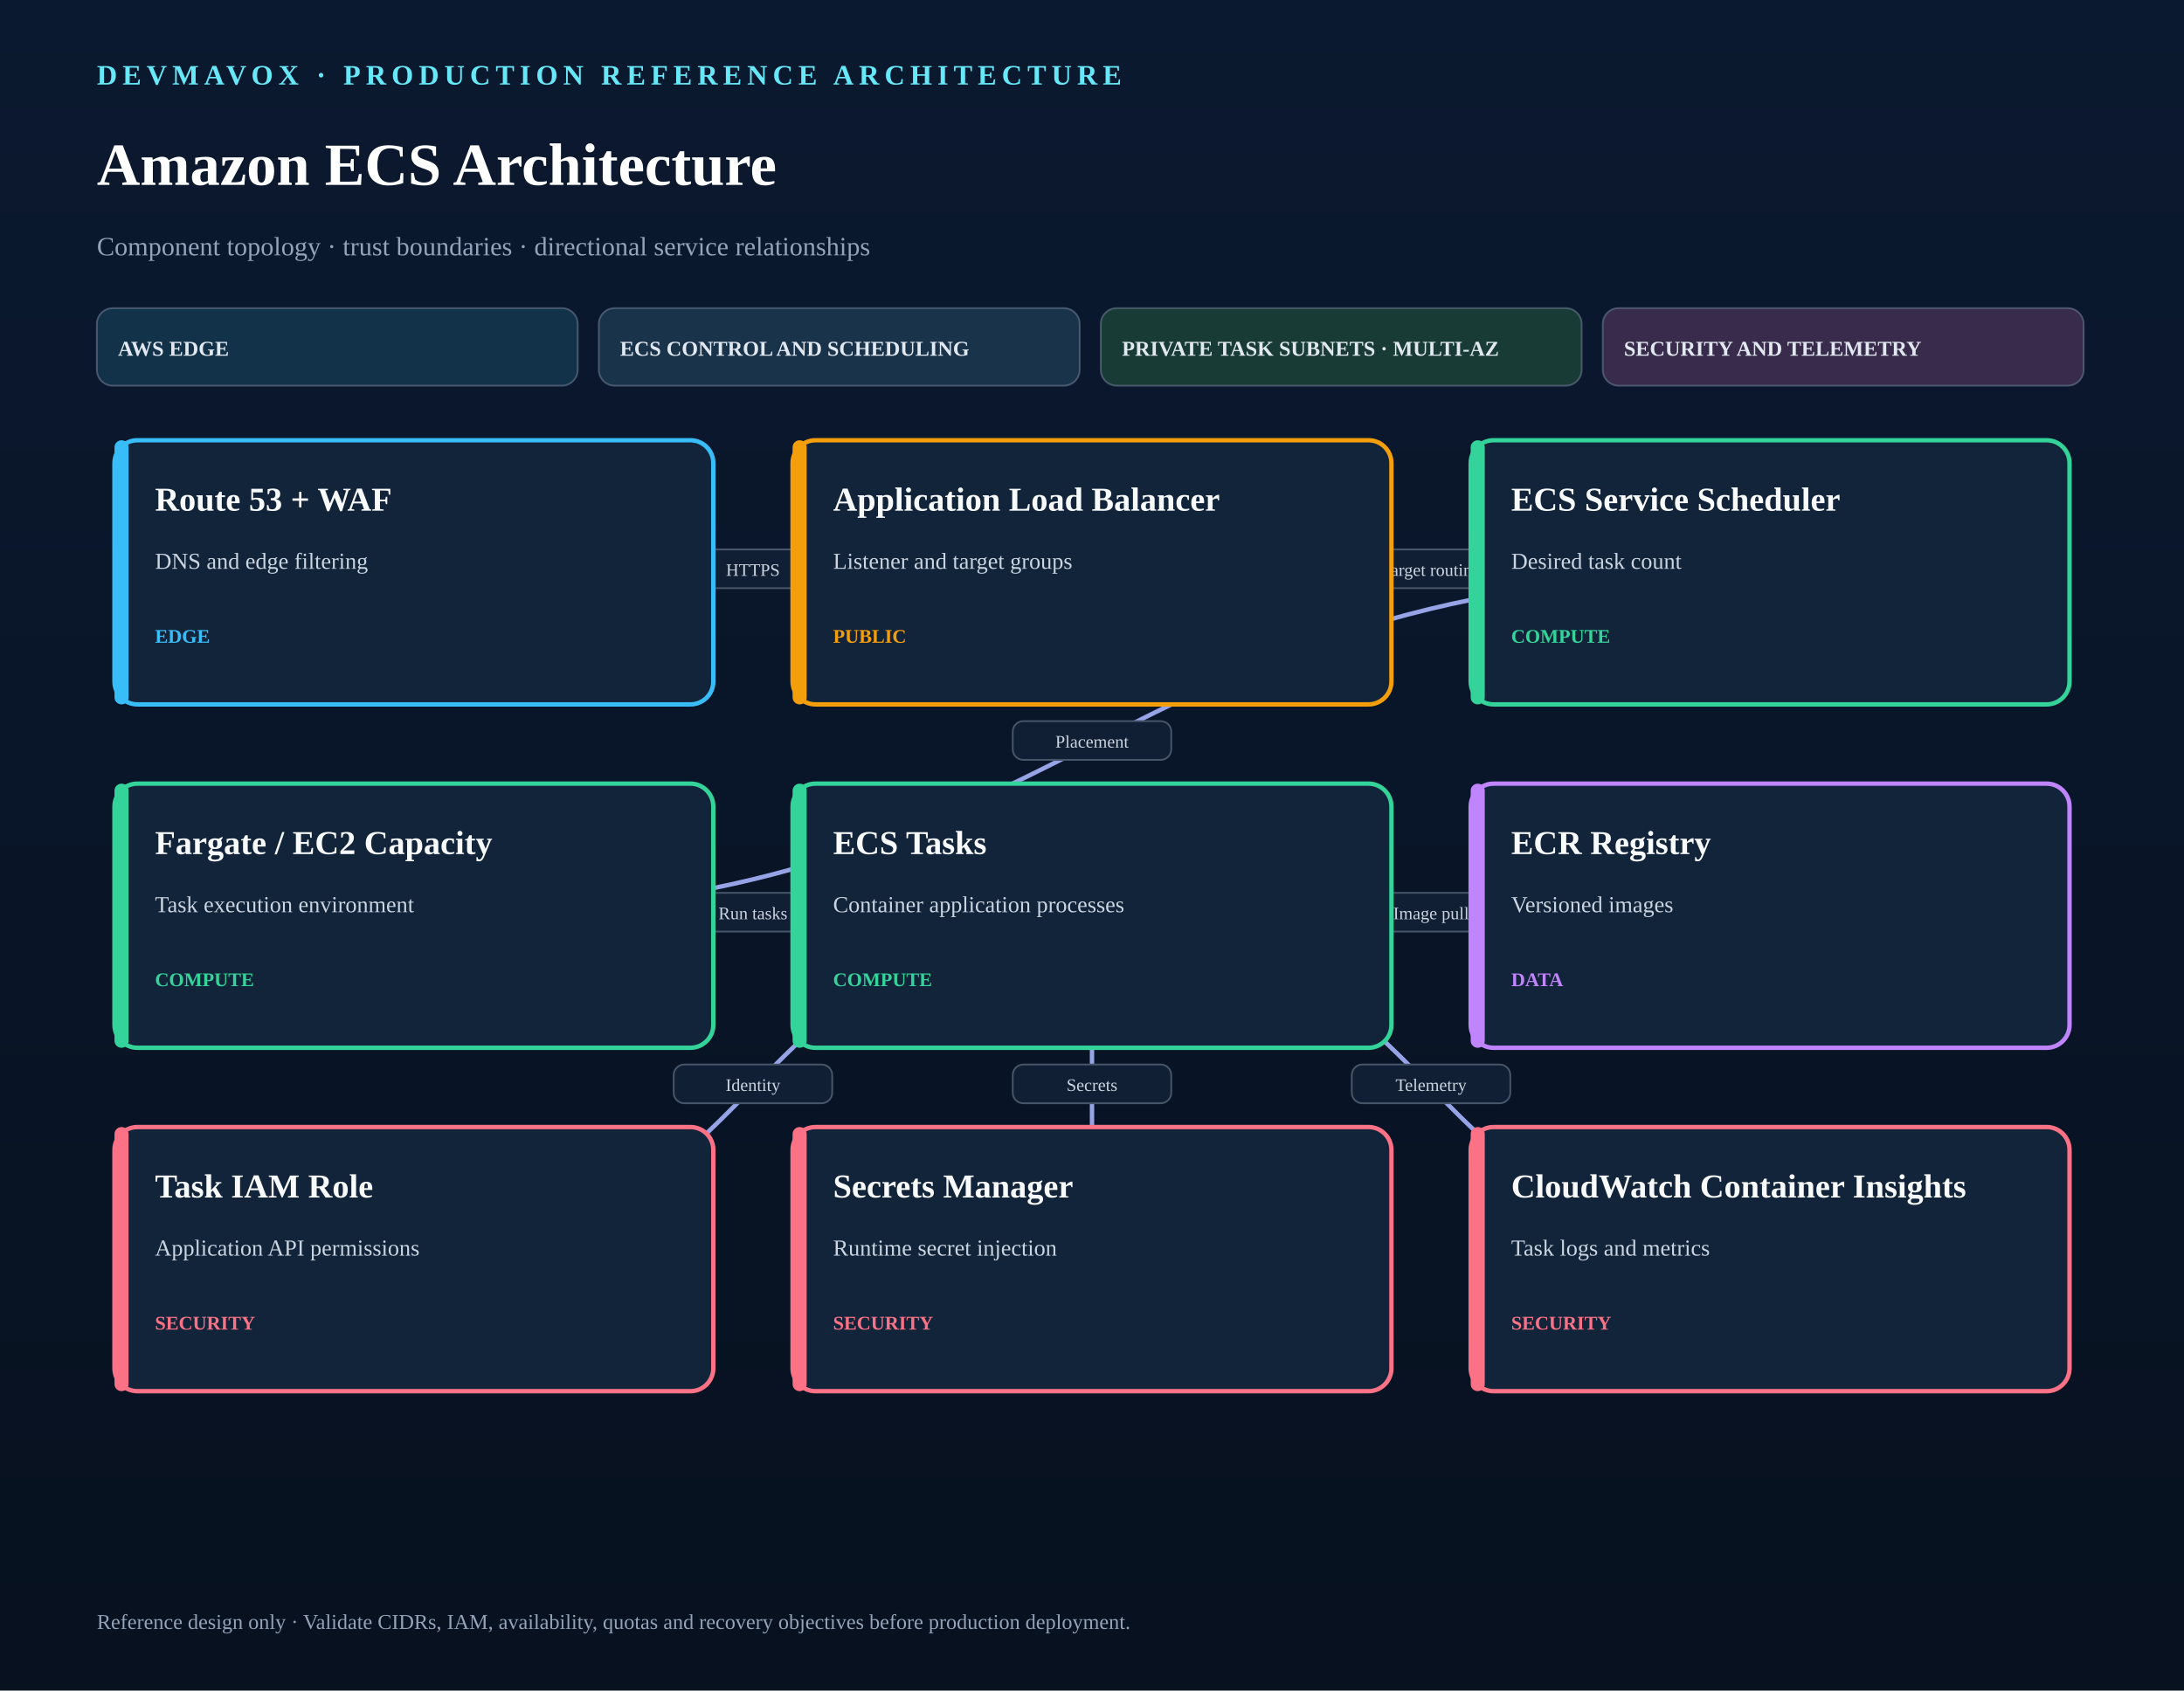
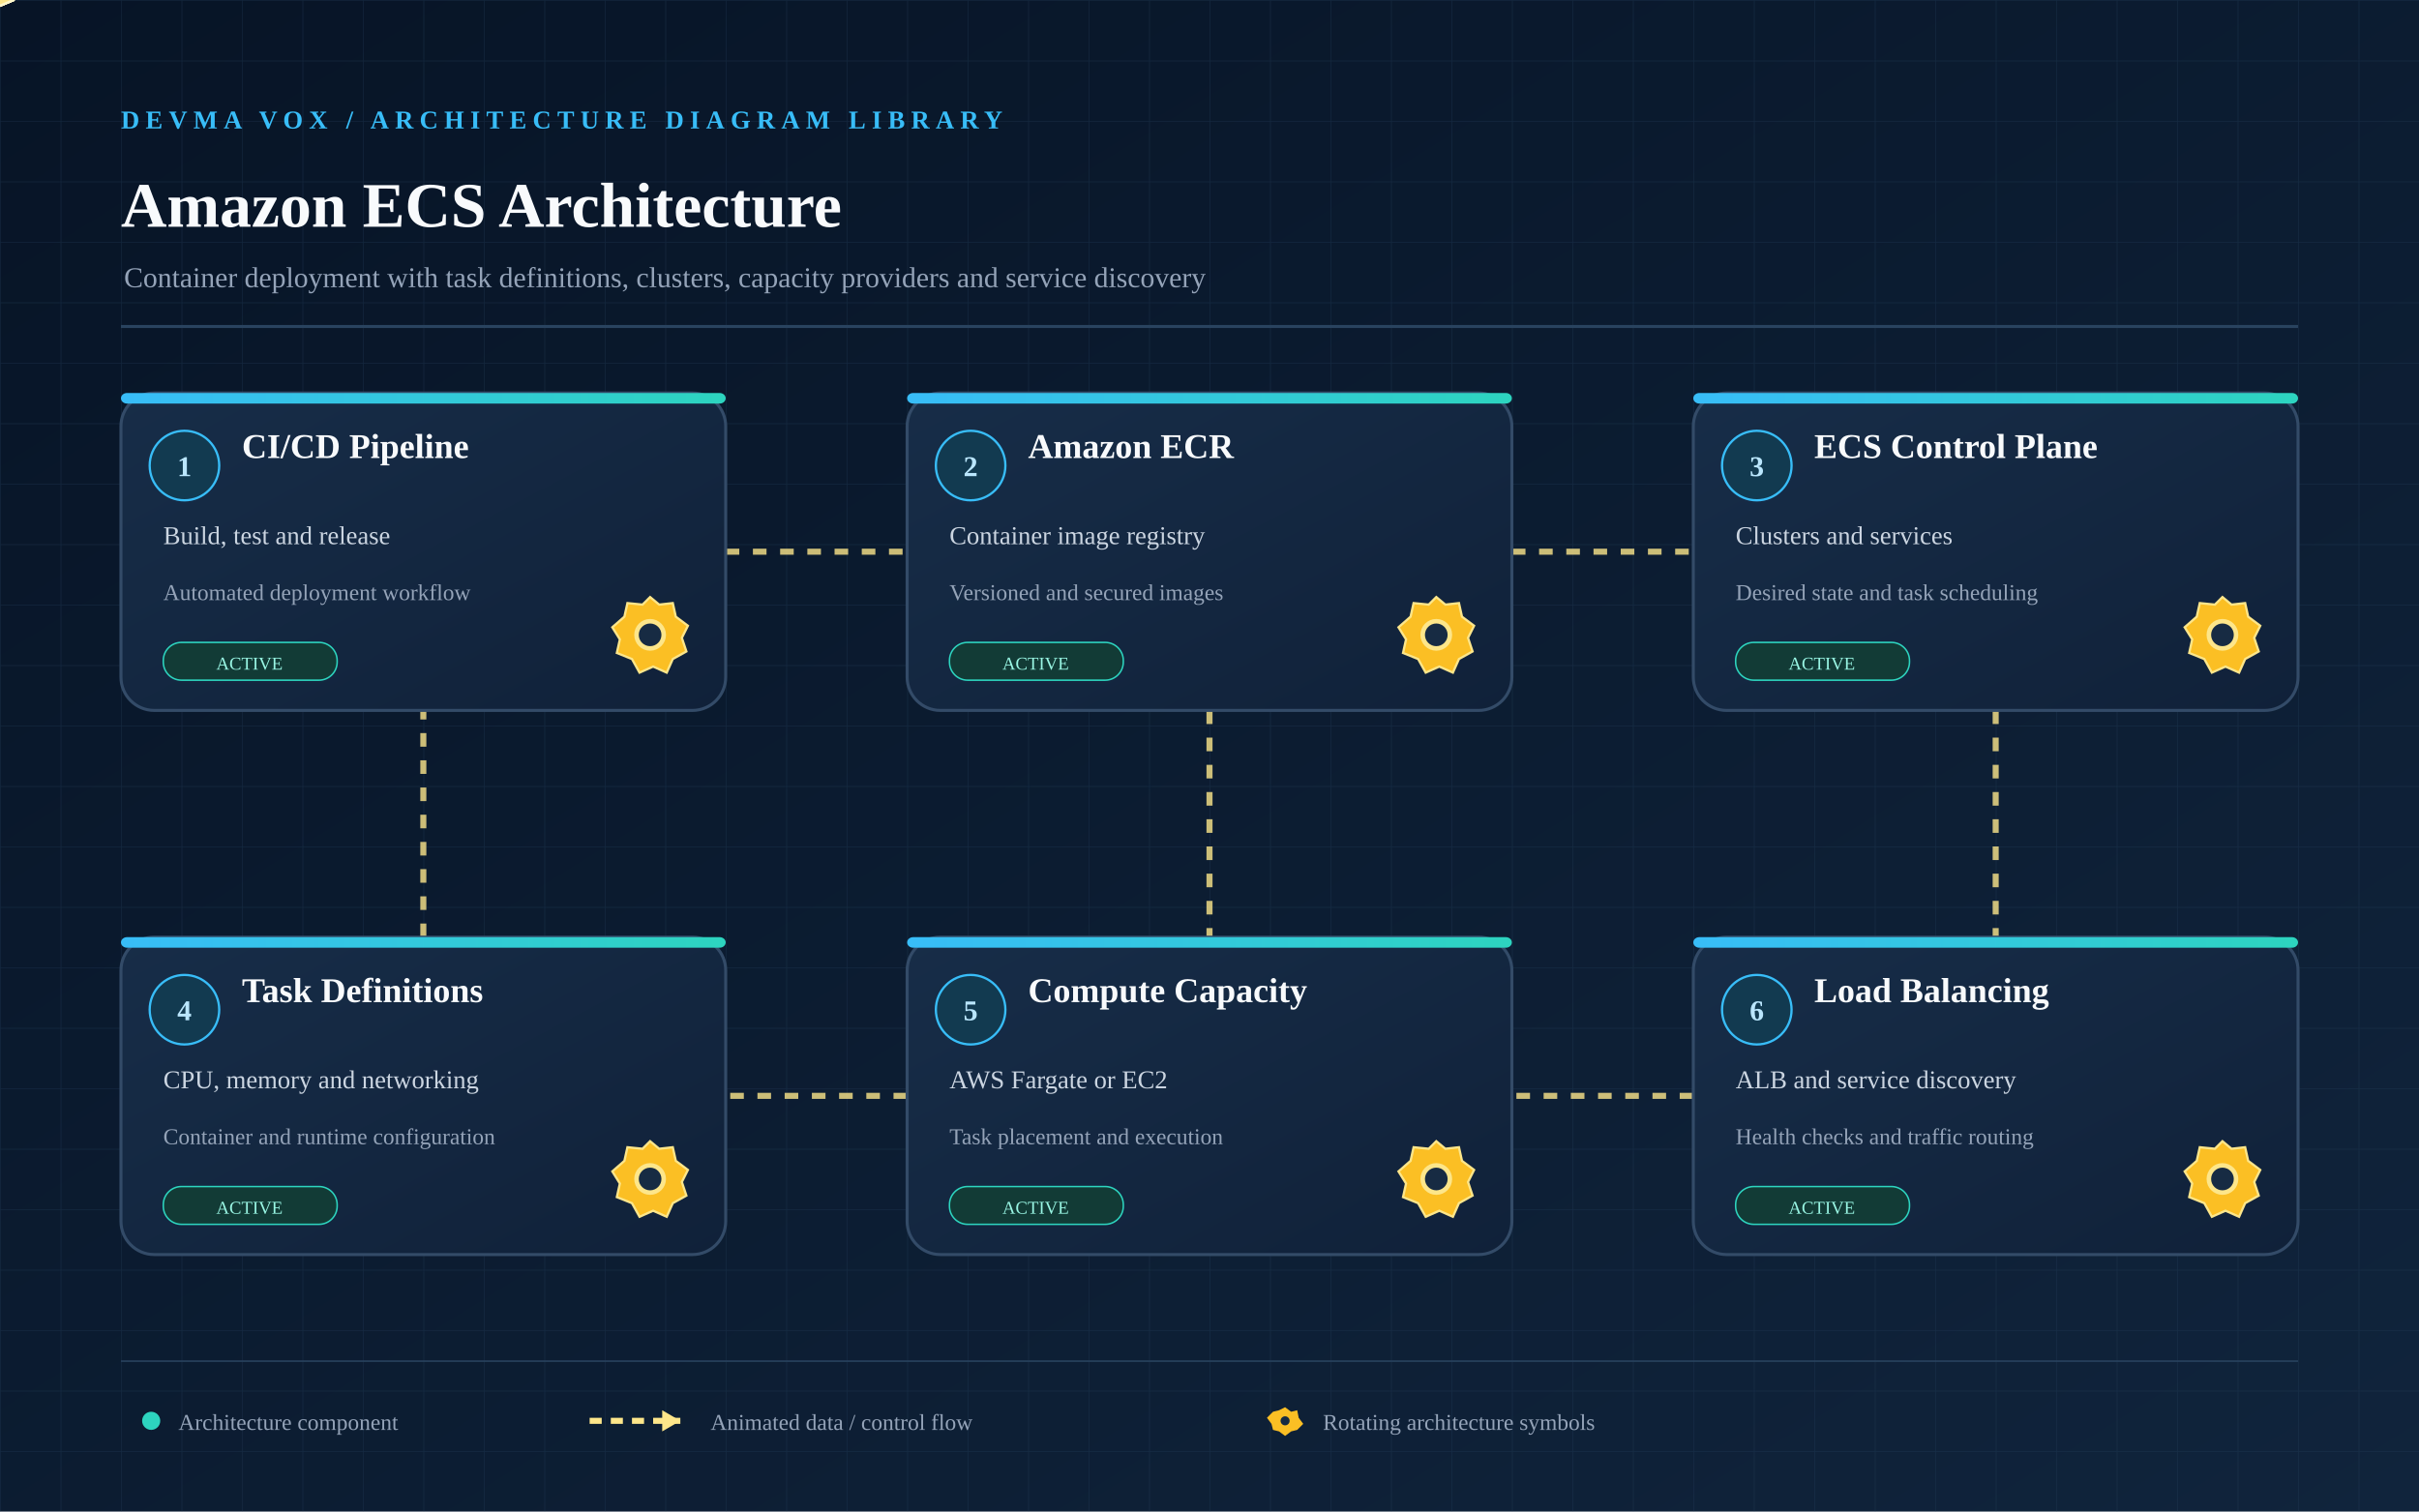
- <svg xmlns="http://www.w3.org/2000/svg" width="1240" height="960" viewBox="0 0 1240 960">
+ <svg xmlns="http://www.w3.org/2000/svg" width="1600" height="1000" viewBox="0 0 1600 1000">
  <defs>
-     <linearGradient id="bg" x2="0" y2="1">
-       <stop stop-color="#0b1930" />
-       <stop offset="1" stop-color="#07111f" />
+     <linearGradient id="background" x1="0" y1="0" x2="1" y2="1">
+       <stop offset="0" stop-color="#071426" />
+       <stop offset="1" stop-color="#10243C" />
    </linearGradient>
-     <marker id="arr" markerWidth="10" markerHeight="10" refX="8" refY="4" orient="auto">
-       <path d="M0 0 L0 8 L9 4Z" fill="#cbd5e1" />
-     </marker>
+     <linearGradient id="card" x1="0" y1="0" x2="1" y2="1">
+       <stop offset="0" stop-color="#172D48" />
+       <stop offset="1" stop-color="#102139" />
+     </linearGradient>
+     <linearGradient id="accent">
+       <stop offset="0" stop-color="#38BDF8" />
+       <stop offset="1" stop-color="#2DD4BF" />
+     </linearGradient>
+     <pattern id="grid" width="40" height="40" patternUnits="userSpaceOnUse">
+       <path d="M40 0H0V40" fill="none" stroke="#24415E" stroke-width="1" opacity=".35" />
+     </pattern>
  </defs>
-   <rect width="100%" height="100%" fill="url(#bg)" />
-   <text x="55" y="48" fill="#67e8f9" font-size="16" font-weight="700" letter-spacing="3">DEVMAVOX · PRODUCTION REFERENCE ARCHITECTURE</text>
-   <text x="55" y="105" fill="white" font-size="34" font-weight="800">Amazon ECS Architecture</text>
-   <text x="55" y="145" fill="#94a3b8" font-size="15">Component topology · trust boundaries · directional service relationships</text>
-   <rect x="55" y="175" width="273" height="44" rx="9" fill="#12324a" stroke="#64748b" stroke-opacity=".65" />
-   <text x="67" y="202" fill="#e2e8f0" font-size="12" font-weight="700">AWS EDGE</text>
-   <rect x="340" y="175" width="273" height="44" rx="9" fill="#19334b" stroke="#64748b" stroke-opacity=".65" />
-   <text x="352" y="202" fill="#e2e8f0" font-size="12" font-weight="700">ECS CONTROL AND SCHEDULING</text>
-   <rect x="625" y="175" width="273" height="44" rx="9" fill="#183b35" stroke="#64748b" stroke-opacity=".65" />
-   <text x="637" y="202" fill="#e2e8f0" font-size="12" font-weight="700">PRIVATE TASK SUBNETS · MULTI-AZ</text>
-   <rect x="910" y="175" width="273" height="44" rx="9" fill="#382b4c" stroke="#64748b" stroke-opacity=".65" />
-   <text x="922" y="202" fill="#e2e8f0" font-size="12" font-weight="700">SECURITY AND TELEMETRY</text>
-   <path d="M 235 325 C 427.5 325, 427.5 325, 620 325" fill="none" stroke="#a5b4fc" stroke-width="2.5" marker-end="url(#arr)" opacity=".9" />
-   <rect x="382.5" y="312" width="90" height="22" rx="6" fill="#111f34" stroke="#475569" />
-   <text x="427.5" y="327" fill="#cbd5e1" text-anchor="middle" font-size="10">HTTPS</text>
-   <path d="M 620 325 C 812.5 325, 812.5 325, 1005 325" fill="none" stroke="#a5b4fc" stroke-width="2.5" marker-end="url(#arr)" opacity=".9" />
-   <rect x="767.5" y="312" width="90" height="22" rx="6" fill="#111f34" stroke="#475569" />
-   <text x="812.5" y="327" fill="#cbd5e1" text-anchor="middle" font-size="10">Target routing</text>
-   <path d="M 1005 325 C 620 325, 620 520, 235 520" fill="none" stroke="#a5b4fc" stroke-width="2.5" marker-end="url(#arr)" opacity=".9" />
-   <rect x="575" y="409.5" width="90" height="22" rx="6" fill="#111f34" stroke="#475569" />
-   <text x="620" y="424.5" fill="#cbd5e1" text-anchor="middle" font-size="10">Placement</text>
-   <path d="M 235 520 C 427.5 520, 427.5 520, 620 520" fill="none" stroke="#a5b4fc" stroke-width="2.5" marker-end="url(#arr)" opacity=".9" />
-   <rect x="382.5" y="507" width="90" height="22" rx="6" fill="#111f34" stroke="#475569" />
-   <text x="427.5" y="522" fill="#cbd5e1" text-anchor="middle" font-size="10">Run tasks</text>
-   <path d="M 1005 520 C 812.5 520, 812.5 520, 620 520" fill="none" stroke="#a5b4fc" stroke-width="2.5" marker-end="url(#arr)" opacity=".9" />
-   <rect x="767.5" y="507" width="90" height="22" rx="6" fill="#111f34" stroke="#475569" />
-   <text x="812.5" y="522" fill="#cbd5e1" text-anchor="middle" font-size="10">Image pull</text>
-   <path d="M 620 520 C 427.5 520, 427.5 715, 235 715" fill="none" stroke="#a5b4fc" stroke-width="2.5" marker-end="url(#arr)" opacity=".9" />
-   <rect x="382.5" y="604.5" width="90" height="22" rx="6" fill="#111f34" stroke="#475569" />
-   <text x="427.5" y="619.5" fill="#cbd5e1" text-anchor="middle" font-size="10">Identity</text>
-   <path d="M 620 520 C 620 520, 620 715, 620 715" fill="none" stroke="#a5b4fc" stroke-width="2.5" marker-end="url(#arr)" opacity=".9" />
-   <rect x="575" y="604.5" width="90" height="22" rx="6" fill="#111f34" stroke="#475569" />
-   <text x="620" y="619.5" fill="#cbd5e1" text-anchor="middle" font-size="10">Secrets</text>
-   <path d="M 620 520 C 812.5 520, 812.5 715, 1005 715" fill="none" stroke="#a5b4fc" stroke-width="2.5" marker-end="url(#arr)" opacity=".9" />
-   <rect x="767.5" y="604.5" width="90" height="22" rx="6" fill="#111f34" stroke="#475569" />
-   <text x="812.5" y="619.5" fill="#cbd5e1" text-anchor="middle" font-size="10">Telemetry</text>
+   <rect width="1600" height="1000" fill="url(#background)" />
+   <rect width="1600" height="1000" fill="url(#grid)" />
+   <text x="80" y="85" font-size="17" font-weight="700" letter-spacing="4" fill="#38BDF8">DEVMA VOX  /  ARCHITECTURE DIAGRAM LIBRARY</text>
+   <text x="80" y="150" font-size="42" font-weight="800" fill="#F8FAFC">Amazon ECS Architecture</text>
+   <text x="82" y="190" font-size="19" fill="#94A3B8">Container deployment with task definitions, clusters, capacity providers and service discovery</text>
+   <rect x="80" y="215" width="1440" height="2" fill="#29435F" />
+   <path d="M480 365 H600" fill="none" stroke="#FDE68A" stroke-width="4" stroke-dasharray="9 9" opacity=".8" />
+   <path d="M1000 365 H1120" fill="none" stroke="#FDE68A" stroke-width="4" stroke-dasharray="9 9" opacity=".8" />
+   <path d="M1320 470 V620" fill="none" stroke="#FDE68A" stroke-width="4" stroke-dasharray="9 9" opacity=".8" />
+   <path d="M1120 725 H1000" fill="none" stroke="#FDE68A" stroke-width="4" stroke-dasharray="9 9" opacity=".8" />
+   <path d="M600 725 H480" fill="none" stroke="#FDE68A" stroke-width="4" stroke-dasharray="9 9" opacity=".8" />
+   <path d="M280 620 V470" fill="none" stroke="#FDE68A" stroke-width="4" stroke-dasharray="9 9" opacity=".8" />
+   <path d="M800 470 V620" fill="none" stroke="#FDE68A" stroke-width="4" stroke-dasharray="9 9" opacity=".8" />
  <g>
-     <rect x="65" y="250" width="340" height="150" rx="13" fill="#12243a" stroke="#38bdf8" stroke-width="2.5" />
-     <rect x="65" y="250" width="8" height="150" rx="4" fill="#38bdf8" />
-     <text x="88" y="290" fill="#f8fafc" font-size="19" font-weight="700">Route 53 + WAF</text>
-     <text x="88" y="323" fill="#cbd5e1" font-size="13">DNS and edge filtering</text>
-     <text x="88" y="365" fill="#38bdf8" font-size="11" font-weight="700">EDGE</text>
+     <rect x="80" y="260" width="400" height="210" rx="22" fill="url(#card)" stroke="#334B68" stroke-width="2" />
+     <rect x="80" y="260" width="400" height="7" rx="4" fill="url(#accent)" />
+     <circle cx="122" cy="308" r="23" fill="#123A50" stroke="#38BDF8" stroke-width="1.5" />
+     <text x="122" y="315" text-anchor="middle" font-size="19" font-weight="bold" fill="#BAE6FD">1</text>
+     <text x="160" y="303" font-size="23" font-weight="700" fill="#F8FAFC">CI/CD Pipeline</text>
+     <text x="108" y="360" font-size="17" fill="#CBD5E1">Build, test and release</text>
+     <text x="108" y="397" font-size="15" fill="#94A3B8">Automated deployment workflow</text>
+     <rect x="108" y="425" width="115" height="25" rx="12" fill="#123B36" stroke="#2DD4BF" />
+     <text x="165" y="443" text-anchor="middle" font-size="12" fill="#99F6E4">ACTIVE</text>
+     <g transform="translate(430,420)">
+       <g class="rotor">
+         <path d="M0,-25 L6,-20 L15,-21 L17,-12 L25,-6 L21,2 L24,11 L15,16 L11,25 L2,21 L-7,25 L-12,16 L-22,12 L-20,3 L-25,-5 L-17,-12 L-15,-21 L-5,-20 Z" fill="#FBBF24" stroke="#FDE68A" stroke-width="1.5" />
+         <circle r="9" fill="#172B43" stroke="#FDE68A" stroke-width="3" />
+       </g>
+       <animateTransform attributeName="transform" type="rotate" from="0" to="360" dur="12s" repeatCount="indefinite" />
+     </g>
  </g>
  <g>
-     <rect x="450" y="250" width="340" height="150" rx="13" fill="#12243a" stroke="#f59e0b" stroke-width="2.5" />
-     <rect x="450" y="250" width="8" height="150" rx="4" fill="#f59e0b" />
-     <text x="473" y="290" fill="#f8fafc" font-size="19" font-weight="700">Application Load Balancer</text>
-     <text x="473" y="323" fill="#cbd5e1" font-size="13">Listener and target groups</text>
-     <text x="473" y="365" fill="#f59e0b" font-size="11" font-weight="700">PUBLIC</text>
+     <rect x="600" y="260" width="400" height="210" rx="22" fill="url(#card)" stroke="#334B68" stroke-width="2" />
+     <rect x="600" y="260" width="400" height="7" rx="4" fill="url(#accent)" />
+     <circle cx="642" cy="308" r="23" fill="#123A50" stroke="#38BDF8" stroke-width="1.5" />
+     <text x="642" y="315" text-anchor="middle" font-size="19" font-weight="bold" fill="#BAE6FD">2</text>
+     <text x="680" y="303" font-size="23" font-weight="700" fill="#F8FAFC">Amazon ECR</text>
+     <text x="628" y="360" font-size="17" fill="#CBD5E1">Container image registry</text>
+     <text x="628" y="397" font-size="15" fill="#94A3B8">Versioned and secured images</text>
+     <rect x="628" y="425" width="115" height="25" rx="12" fill="#123B36" stroke="#2DD4BF" />
+     <text x="685" y="443" text-anchor="middle" font-size="12" fill="#99F6E4">ACTIVE</text>
+     <g transform="translate(950,420)">
+       <g class="rotor">
+         <path d="M0,-25 L6,-20 L15,-21 L17,-12 L25,-6 L21,2 L24,11 L15,16 L11,25 L2,21 L-7,25 L-12,16 L-22,12 L-20,3 L-25,-5 L-17,-12 L-15,-21 L-5,-20 Z" fill="#FBBF24" stroke="#FDE68A" stroke-width="1.5" />
+         <circle r="9" fill="#172B43" stroke="#FDE68A" stroke-width="3" />
+       </g>
+       <animateTransform attributeName="transform" type="rotate" from="0" to="360" dur="12s" repeatCount="indefinite" />
+     </g>
  </g>
  <g>
-     <rect x="835" y="250" width="340" height="150" rx="13" fill="#12243a" stroke="#34d399" stroke-width="2.5" />
-     <rect x="835" y="250" width="8" height="150" rx="4" fill="#34d399" />
-     <text x="858" y="290" fill="#f8fafc" font-size="19" font-weight="700">ECS Service Scheduler</text>
-     <text x="858" y="323" fill="#cbd5e1" font-size="13">Desired task count</text>
-     <text x="858" y="365" fill="#34d399" font-size="11" font-weight="700">COMPUTE</text>
+     <rect x="1120" y="260" width="400" height="210" rx="22" fill="url(#card)" stroke="#334B68" stroke-width="2" />
+     <rect x="1120" y="260" width="400" height="7" rx="4" fill="url(#accent)" />
+     <circle cx="1162" cy="308" r="23" fill="#123A50" stroke="#38BDF8" stroke-width="1.5" />
+     <text x="1162" y="315" text-anchor="middle" font-size="19" font-weight="bold" fill="#BAE6FD">3</text>
+     <text x="1200" y="303" font-size="23" font-weight="700" fill="#F8FAFC">ECS Control Plane</text>
+     <text x="1148" y="360" font-size="17" fill="#CBD5E1">Clusters and services</text>
+     <text x="1148" y="397" font-size="15" fill="#94A3B8">Desired state and task scheduling</text>
+     <rect x="1148" y="425" width="115" height="25" rx="12" fill="#123B36" stroke="#2DD4BF" />
+     <text x="1205" y="443" text-anchor="middle" font-size="12" fill="#99F6E4">ACTIVE</text>
+     <g transform="translate(1470,420)">
+       <g class="rotor">
+         <path d="M0,-25 L6,-20 L15,-21 L17,-12 L25,-6 L21,2 L24,11 L15,16 L11,25 L2,21 L-7,25 L-12,16 L-22,12 L-20,3 L-25,-5 L-17,-12 L-15,-21 L-5,-20 Z" fill="#FBBF24" stroke="#FDE68A" stroke-width="1.5" />
+         <circle r="9" fill="#172B43" stroke="#FDE68A" stroke-width="3" />
+       </g>
+       <animateTransform attributeName="transform" type="rotate" from="0" to="360" dur="12s" repeatCount="indefinite" />
+     </g>
  </g>
  <g>
-     <rect x="65" y="445" width="340" height="150" rx="13" fill="#12243a" stroke="#34d399" stroke-width="2.5" />
-     <rect x="65" y="445" width="8" height="150" rx="4" fill="#34d399" />
-     <text x="88" y="485" fill="#f8fafc" font-size="19" font-weight="700">Fargate / EC2 Capacity</text>
-     <text x="88" y="518" fill="#cbd5e1" font-size="13">Task execution environment</text>
-     <text x="88" y="560" fill="#34d399" font-size="11" font-weight="700">COMPUTE</text>
+     <rect x="80" y="620" width="400" height="210" rx="22" fill="url(#card)" stroke="#334B68" stroke-width="2" />
+     <rect x="80" y="620" width="400" height="7" rx="4" fill="url(#accent)" />
+     <circle cx="122" cy="668" r="23" fill="#123A50" stroke="#38BDF8" stroke-width="1.5" />
+     <text x="122" y="675" text-anchor="middle" font-size="19" font-weight="bold" fill="#BAE6FD">4</text>
+     <text x="160" y="663" font-size="23" font-weight="700" fill="#F8FAFC">Task Definitions</text>
+     <text x="108" y="720" font-size="17" fill="#CBD5E1">CPU, memory and networking</text>
+     <text x="108" y="757" font-size="15" fill="#94A3B8">Container and runtime configuration</text>
+     <rect x="108" y="785" width="115" height="25" rx="12" fill="#123B36" stroke="#2DD4BF" />
+     <text x="165" y="803" text-anchor="middle" font-size="12" fill="#99F6E4">ACTIVE</text>
+     <g transform="translate(430,780)">
+       <g class="rotor">
+         <path d="M0,-25 L6,-20 L15,-21 L17,-12 L25,-6 L21,2 L24,11 L15,16 L11,25 L2,21 L-7,25 L-12,16 L-22,12 L-20,3 L-25,-5 L-17,-12 L-15,-21 L-5,-20 Z" fill="#FBBF24" stroke="#FDE68A" stroke-width="1.5" />
+         <circle r="9" fill="#172B43" stroke="#FDE68A" stroke-width="3" />
+       </g>
+       <animateTransform attributeName="transform" type="rotate" from="0" to="360" dur="12s" repeatCount="indefinite" />
+     </g>
  </g>
  <g>
-     <rect x="450" y="445" width="340" height="150" rx="13" fill="#12243a" stroke="#34d399" stroke-width="2.5" />
-     <rect x="450" y="445" width="8" height="150" rx="4" fill="#34d399" />
-     <text x="473" y="485" fill="#f8fafc" font-size="19" font-weight="700">ECS Tasks</text>
-     <text x="473" y="518" fill="#cbd5e1" font-size="13">Container application processes</text>
-     <text x="473" y="560" fill="#34d399" font-size="11" font-weight="700">COMPUTE</text>
+     <rect x="600" y="620" width="400" height="210" rx="22" fill="url(#card)" stroke="#334B68" stroke-width="2" />
+     <rect x="600" y="620" width="400" height="7" rx="4" fill="url(#accent)" />
+     <circle cx="642" cy="668" r="23" fill="#123A50" stroke="#38BDF8" stroke-width="1.5" />
+     <text x="642" y="675" text-anchor="middle" font-size="19" font-weight="bold" fill="#BAE6FD">5</text>
+     <text x="680" y="663" font-size="23" font-weight="700" fill="#F8FAFC">Compute Capacity</text>
+     <text x="628" y="720" font-size="17" fill="#CBD5E1">AWS Fargate or EC2</text>
+     <text x="628" y="757" font-size="15" fill="#94A3B8">Task placement and execution</text>
+     <rect x="628" y="785" width="115" height="25" rx="12" fill="#123B36" stroke="#2DD4BF" />
+     <text x="685" y="803" text-anchor="middle" font-size="12" fill="#99F6E4">ACTIVE</text>
+     <g transform="translate(950,780)">
+       <g class="rotor">
+         <path d="M0,-25 L6,-20 L15,-21 L17,-12 L25,-6 L21,2 L24,11 L15,16 L11,25 L2,21 L-7,25 L-12,16 L-22,12 L-20,3 L-25,-5 L-17,-12 L-15,-21 L-5,-20 Z" fill="#FBBF24" stroke="#FDE68A" stroke-width="1.5" />
+         <circle r="9" fill="#172B43" stroke="#FDE68A" stroke-width="3" />
+       </g>
+       <animateTransform attributeName="transform" type="rotate" from="0" to="360" dur="12s" repeatCount="indefinite" />
+     </g>
  </g>
  <g>
-     <rect x="835" y="445" width="340" height="150" rx="13" fill="#12243a" stroke="#c084fc" stroke-width="2.5" />
-     <rect x="835" y="445" width="8" height="150" rx="4" fill="#c084fc" />
-     <text x="858" y="485" fill="#f8fafc" font-size="19" font-weight="700">ECR Registry</text>
-     <text x="858" y="518" fill="#cbd5e1" font-size="13">Versioned images</text>
-     <text x="858" y="560" fill="#c084fc" font-size="11" font-weight="700">DATA</text>
+     <rect x="1120" y="620" width="400" height="210" rx="22" fill="url(#card)" stroke="#334B68" stroke-width="2" />
+     <rect x="1120" y="620" width="400" height="7" rx="4" fill="url(#accent)" />
+     <circle cx="1162" cy="668" r="23" fill="#123A50" stroke="#38BDF8" stroke-width="1.5" />
+     <text x="1162" y="675" text-anchor="middle" font-size="19" font-weight="bold" fill="#BAE6FD">6</text>
+     <text x="1200" y="663" font-size="23" font-weight="700" fill="#F8FAFC">Load Balancing</text>
+     <text x="1148" y="720" font-size="17" fill="#CBD5E1">ALB and service discovery</text>
+     <text x="1148" y="757" font-size="15" fill="#94A3B8">Health checks and traffic routing</text>
+     <rect x="1148" y="785" width="115" height="25" rx="12" fill="#123B36" stroke="#2DD4BF" />
+     <text x="1205" y="803" text-anchor="middle" font-size="12" fill="#99F6E4">ACTIVE</text>
+     <g transform="translate(1470,780)">
+       <g class="rotor">
+         <path d="M0,-25 L6,-20 L15,-21 L17,-12 L25,-6 L21,2 L24,11 L15,16 L11,25 L2,21 L-7,25 L-12,16 L-22,12 L-20,3 L-25,-5 L-17,-12 L-15,-21 L-5,-20 Z" fill="#FBBF24" stroke="#FDE68A" stroke-width="1.5" />
+         <circle r="9" fill="#172B43" stroke="#FDE68A" stroke-width="3" />
+       </g>
+       <animateTransform attributeName="transform" type="rotate" from="0" to="360" dur="12s" repeatCount="indefinite" />
+     </g>
  </g>
  <g>
-     <rect x="65" y="640" width="340" height="150" rx="13" fill="#12243a" stroke="#fb7185" stroke-width="2.5" />
-     <rect x="65" y="640" width="8" height="150" rx="4" fill="#fb7185" />
-     <text x="88" y="680" fill="#f8fafc" font-size="19" font-weight="700">Task IAM Role</text>
-     <text x="88" y="713" fill="#cbd5e1" font-size="13">Application API permissions</text>
-     <text x="88" y="755" fill="#fb7185" font-size="11" font-weight="700">SECURITY</text>
+     <path d="M -15,-10 L 9,0 L -15,10 Z" fill="#FDE68A" stroke="#FFF7CC" stroke-width="1.5" stroke-linejoin="round" />
+     <animateMotion path="M480 365 H600" dur="2.8s" begin="-0.35s" repeatCount="indefinite" rotate="auto" calcMode="paced" />
  </g>
  <g>
-     <rect x="450" y="640" width="340" height="150" rx="13" fill="#12243a" stroke="#fb7185" stroke-width="2.5" />
-     <rect x="450" y="640" width="8" height="150" rx="4" fill="#fb7185" />
-     <text x="473" y="680" fill="#f8fafc" font-size="19" font-weight="700">Secrets Manager</text>
-     <text x="473" y="713" fill="#cbd5e1" font-size="13">Runtime secret injection</text>
-     <text x="473" y="755" fill="#fb7185" font-size="11" font-weight="700">SECURITY</text>
+     <path d="M -15,-10 L 9,0 L -15,10 Z" fill="#FDE68A" stroke="#FFF7CC" stroke-width="1.5" stroke-linejoin="round" />
+     <animateMotion path="M1000 365 H1120" dur="2.8s" begin="-0.7s" repeatCount="indefinite" rotate="auto" calcMode="paced" />
  </g>
  <g>
-     <rect x="835" y="640" width="340" height="150" rx="13" fill="#12243a" stroke="#fb7185" stroke-width="2.5" />
-     <rect x="835" y="640" width="8" height="150" rx="4" fill="#fb7185" />
-     <text x="858" y="680" fill="#f8fafc" font-size="19" font-weight="700">CloudWatch Container Insights</text>
-     <text x="858" y="713" fill="#cbd5e1" font-size="13">Task logs and metrics</text>
-     <text x="858" y="755" fill="#fb7185" font-size="11" font-weight="700">SECURITY</text>
+     <path d="M -15,-10 L 9,0 L -15,10 Z" fill="#FDE68A" stroke="#FFF7CC" stroke-width="1.5" stroke-linejoin="round" />
+     <animateMotion path="M1320 470 V620" dur="2.8s" begin="-1.05s" repeatCount="indefinite" rotate="auto" calcMode="paced" />
  </g>
-   <text x="55" y="925" fill="#94a3b8" font-size="12">Reference design only · Validate CIDRs, IAM, availability, quotas and recovery objectives before production deployment.</text>
+   <g>
+     <path d="M -15,-10 L 9,0 L -15,10 Z" fill="#FDE68A" stroke="#FFF7CC" stroke-width="1.5" stroke-linejoin="round" />
+     <animateMotion path="M1120 725 H1000" dur="2.8s" begin="-1.4s" repeatCount="indefinite" rotate="auto" calcMode="paced" />
+   </g>
+   <g>
+     <path d="M -15,-10 L 9,0 L -15,10 Z" fill="#FDE68A" stroke="#FFF7CC" stroke-width="1.5" stroke-linejoin="round" />
+     <animateMotion path="M600 725 H480" dur="2.8s" begin="-1.75s" repeatCount="indefinite" rotate="auto" calcMode="paced" />
+   </g>
+   <g>
+     <path d="M -15,-10 L 9,0 L -15,10 Z" fill="#FDE68A" stroke="#FFF7CC" stroke-width="1.5" stroke-linejoin="round" />
+     <animateMotion path="M280 620 V470" dur="2.8s" begin="-2.1s" repeatCount="indefinite" rotate="auto" calcMode="paced" />
+   </g>
+   <g>
+     <path d="M -15,-10 L 9,0 L -15,10 Z" fill="#FDE68A" stroke="#FFF7CC" stroke-width="1.5" stroke-linejoin="round" />
+     <animateMotion path="M800 470 V620" dur="2.8s" begin="-2.45s" repeatCount="indefinite" rotate="auto" calcMode="paced" />
+   </g>
+   <rect x="80" y="900" width="1440" height="1" fill="#29435F" />
+   <circle cx="100" cy="940" r="6" fill="#2DD4BF" />
+   <text x="118" y="946" font-size="15" fill="#94A3B8">Architecture component</text>
+   <path d="M390 940 H450" stroke="#FDE68A" stroke-width="4" stroke-dasharray="8 6" />
+   <path d="M450 940 l-12 -7 v14 z" fill="#FDE68A" />
+   <text x="470" y="946" font-size="15" fill="#94A3B8">Animated data / control flow</text>
+   <g transform="translate(850 940)">
+     <path d="M0,-9 L4,-6 L8,-7 L9,-2 L12,2 L8,6 L4,7 L0,10 L-4,7 L-8,6 L-9,2 L-12,-2 L-8,-6 L-4,-7 Z" fill="#FBBF24" />
+     <circle r="3" fill="#172B43" />
+     <animateTransform attributeName="transform" type="rotate" from="0" to="360" dur="8s" repeatCount="indefinite" />
+   </g>
+   <text x="875" y="946" font-size="15" fill="#94A3B8">Rotating architecture symbols</text>
</svg>
